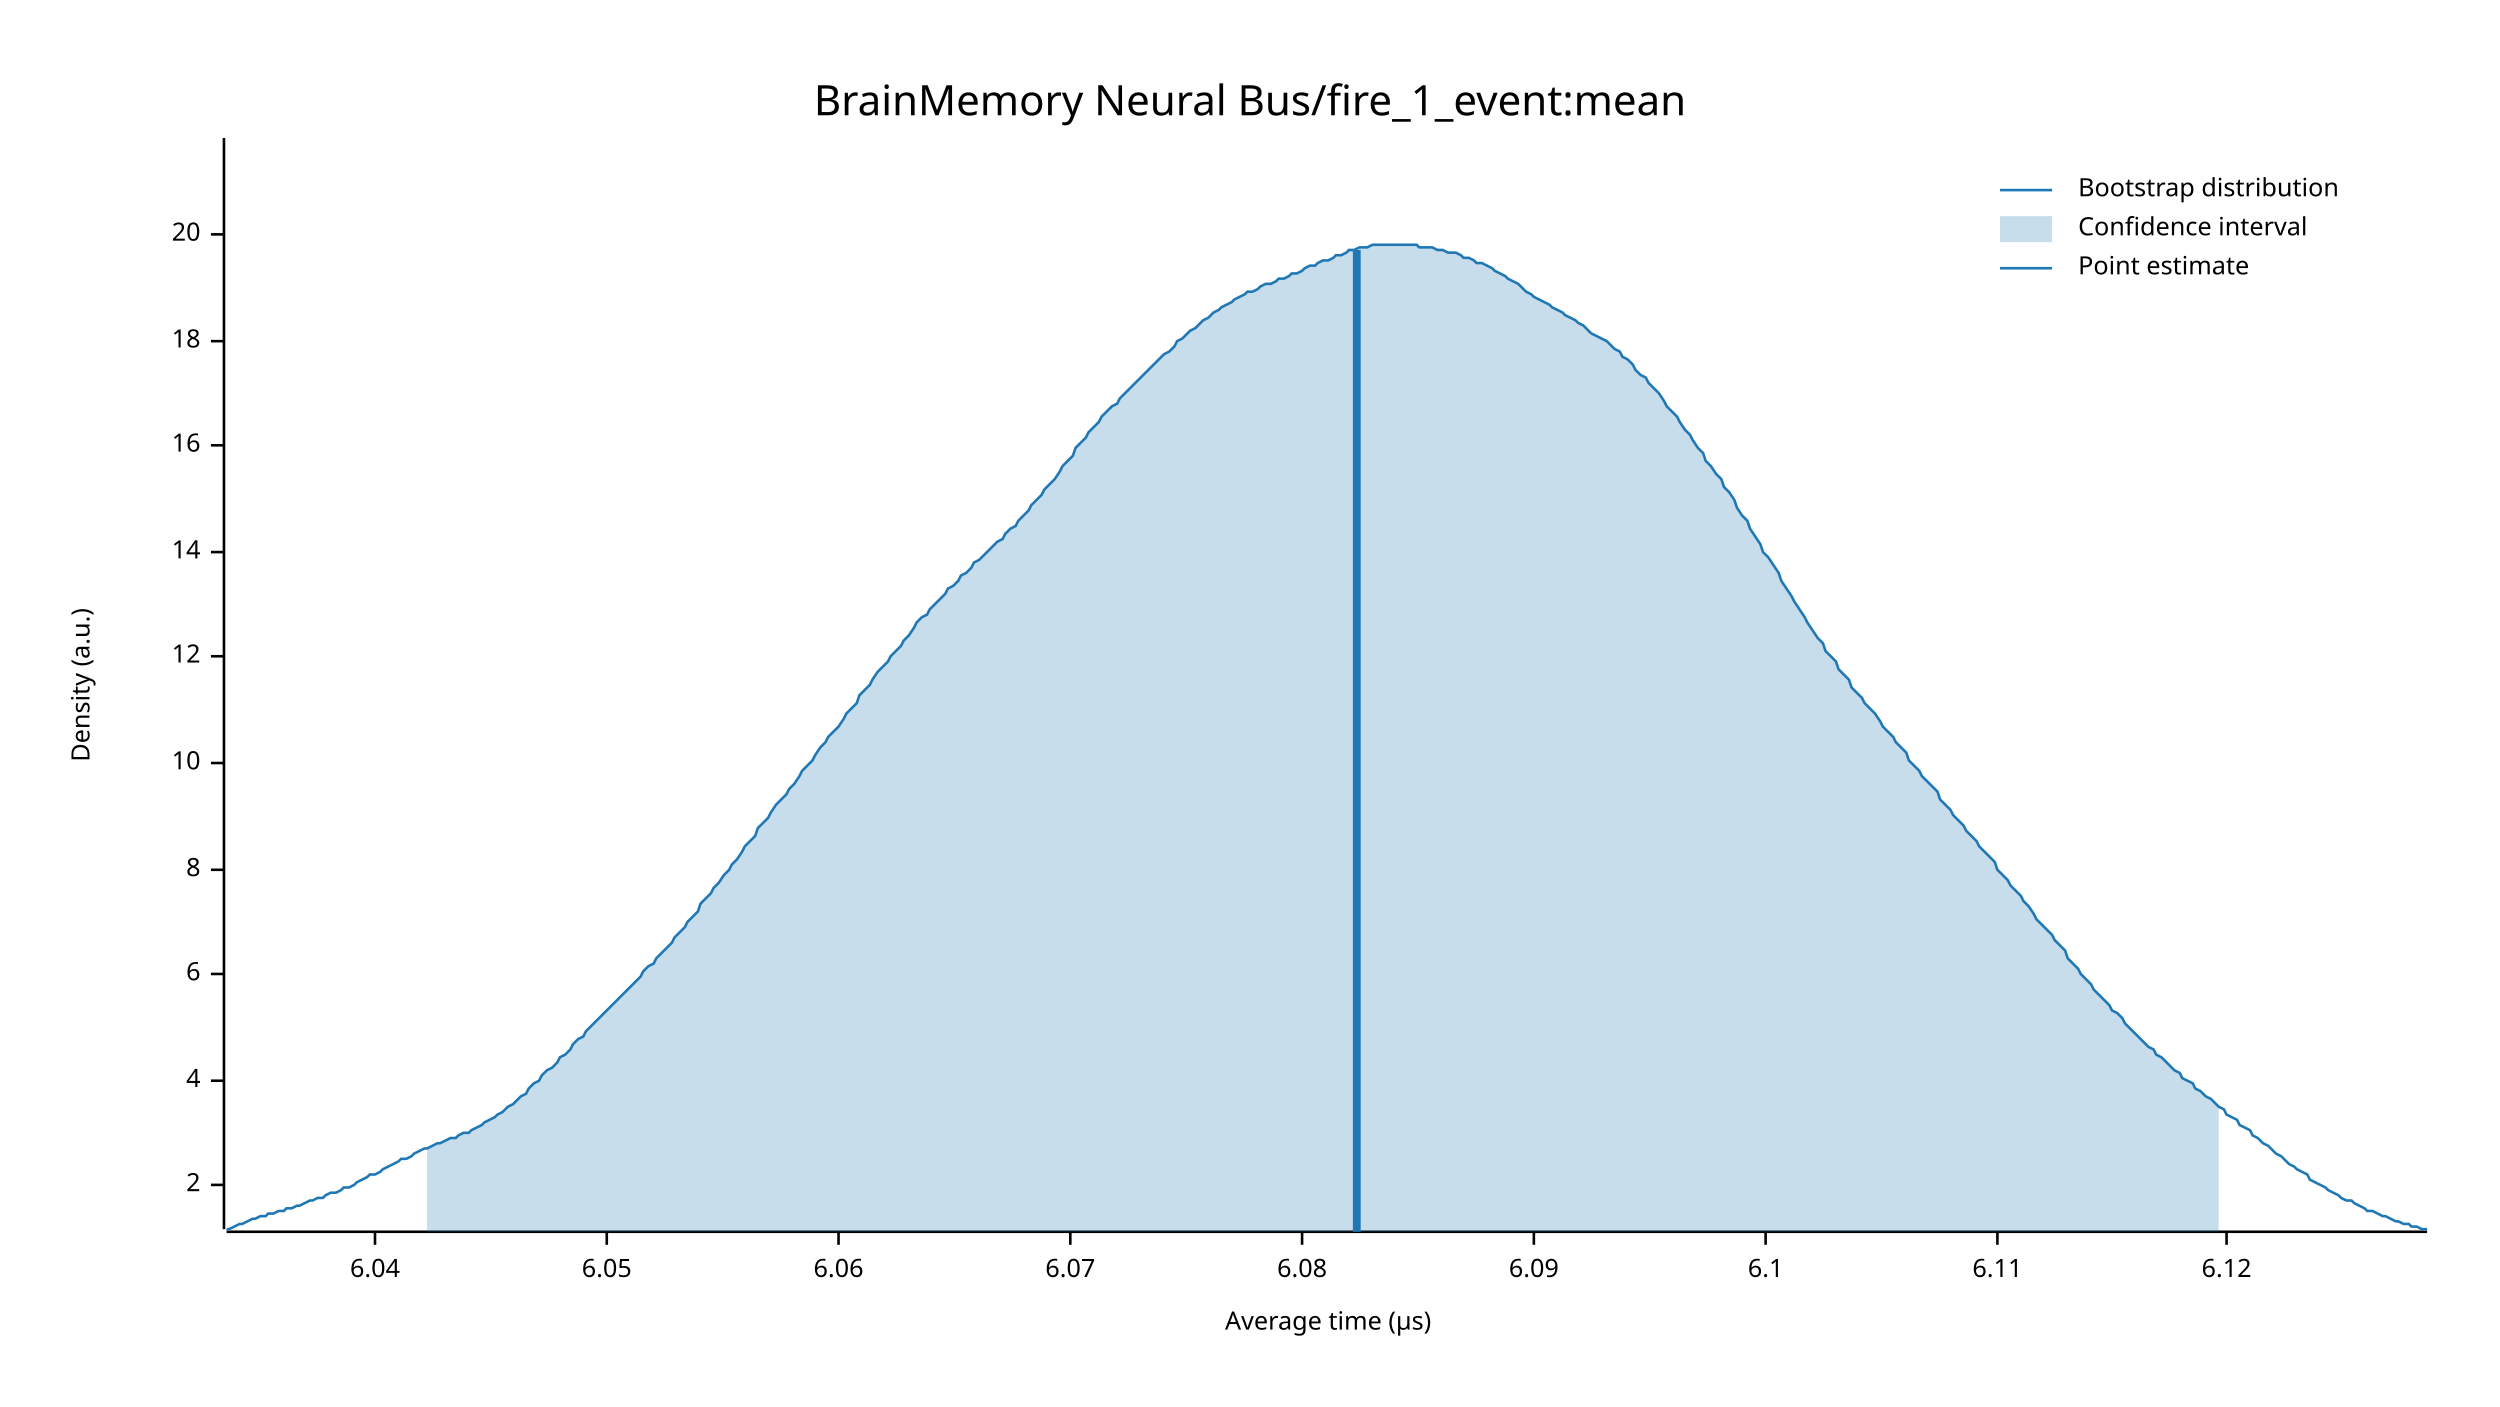
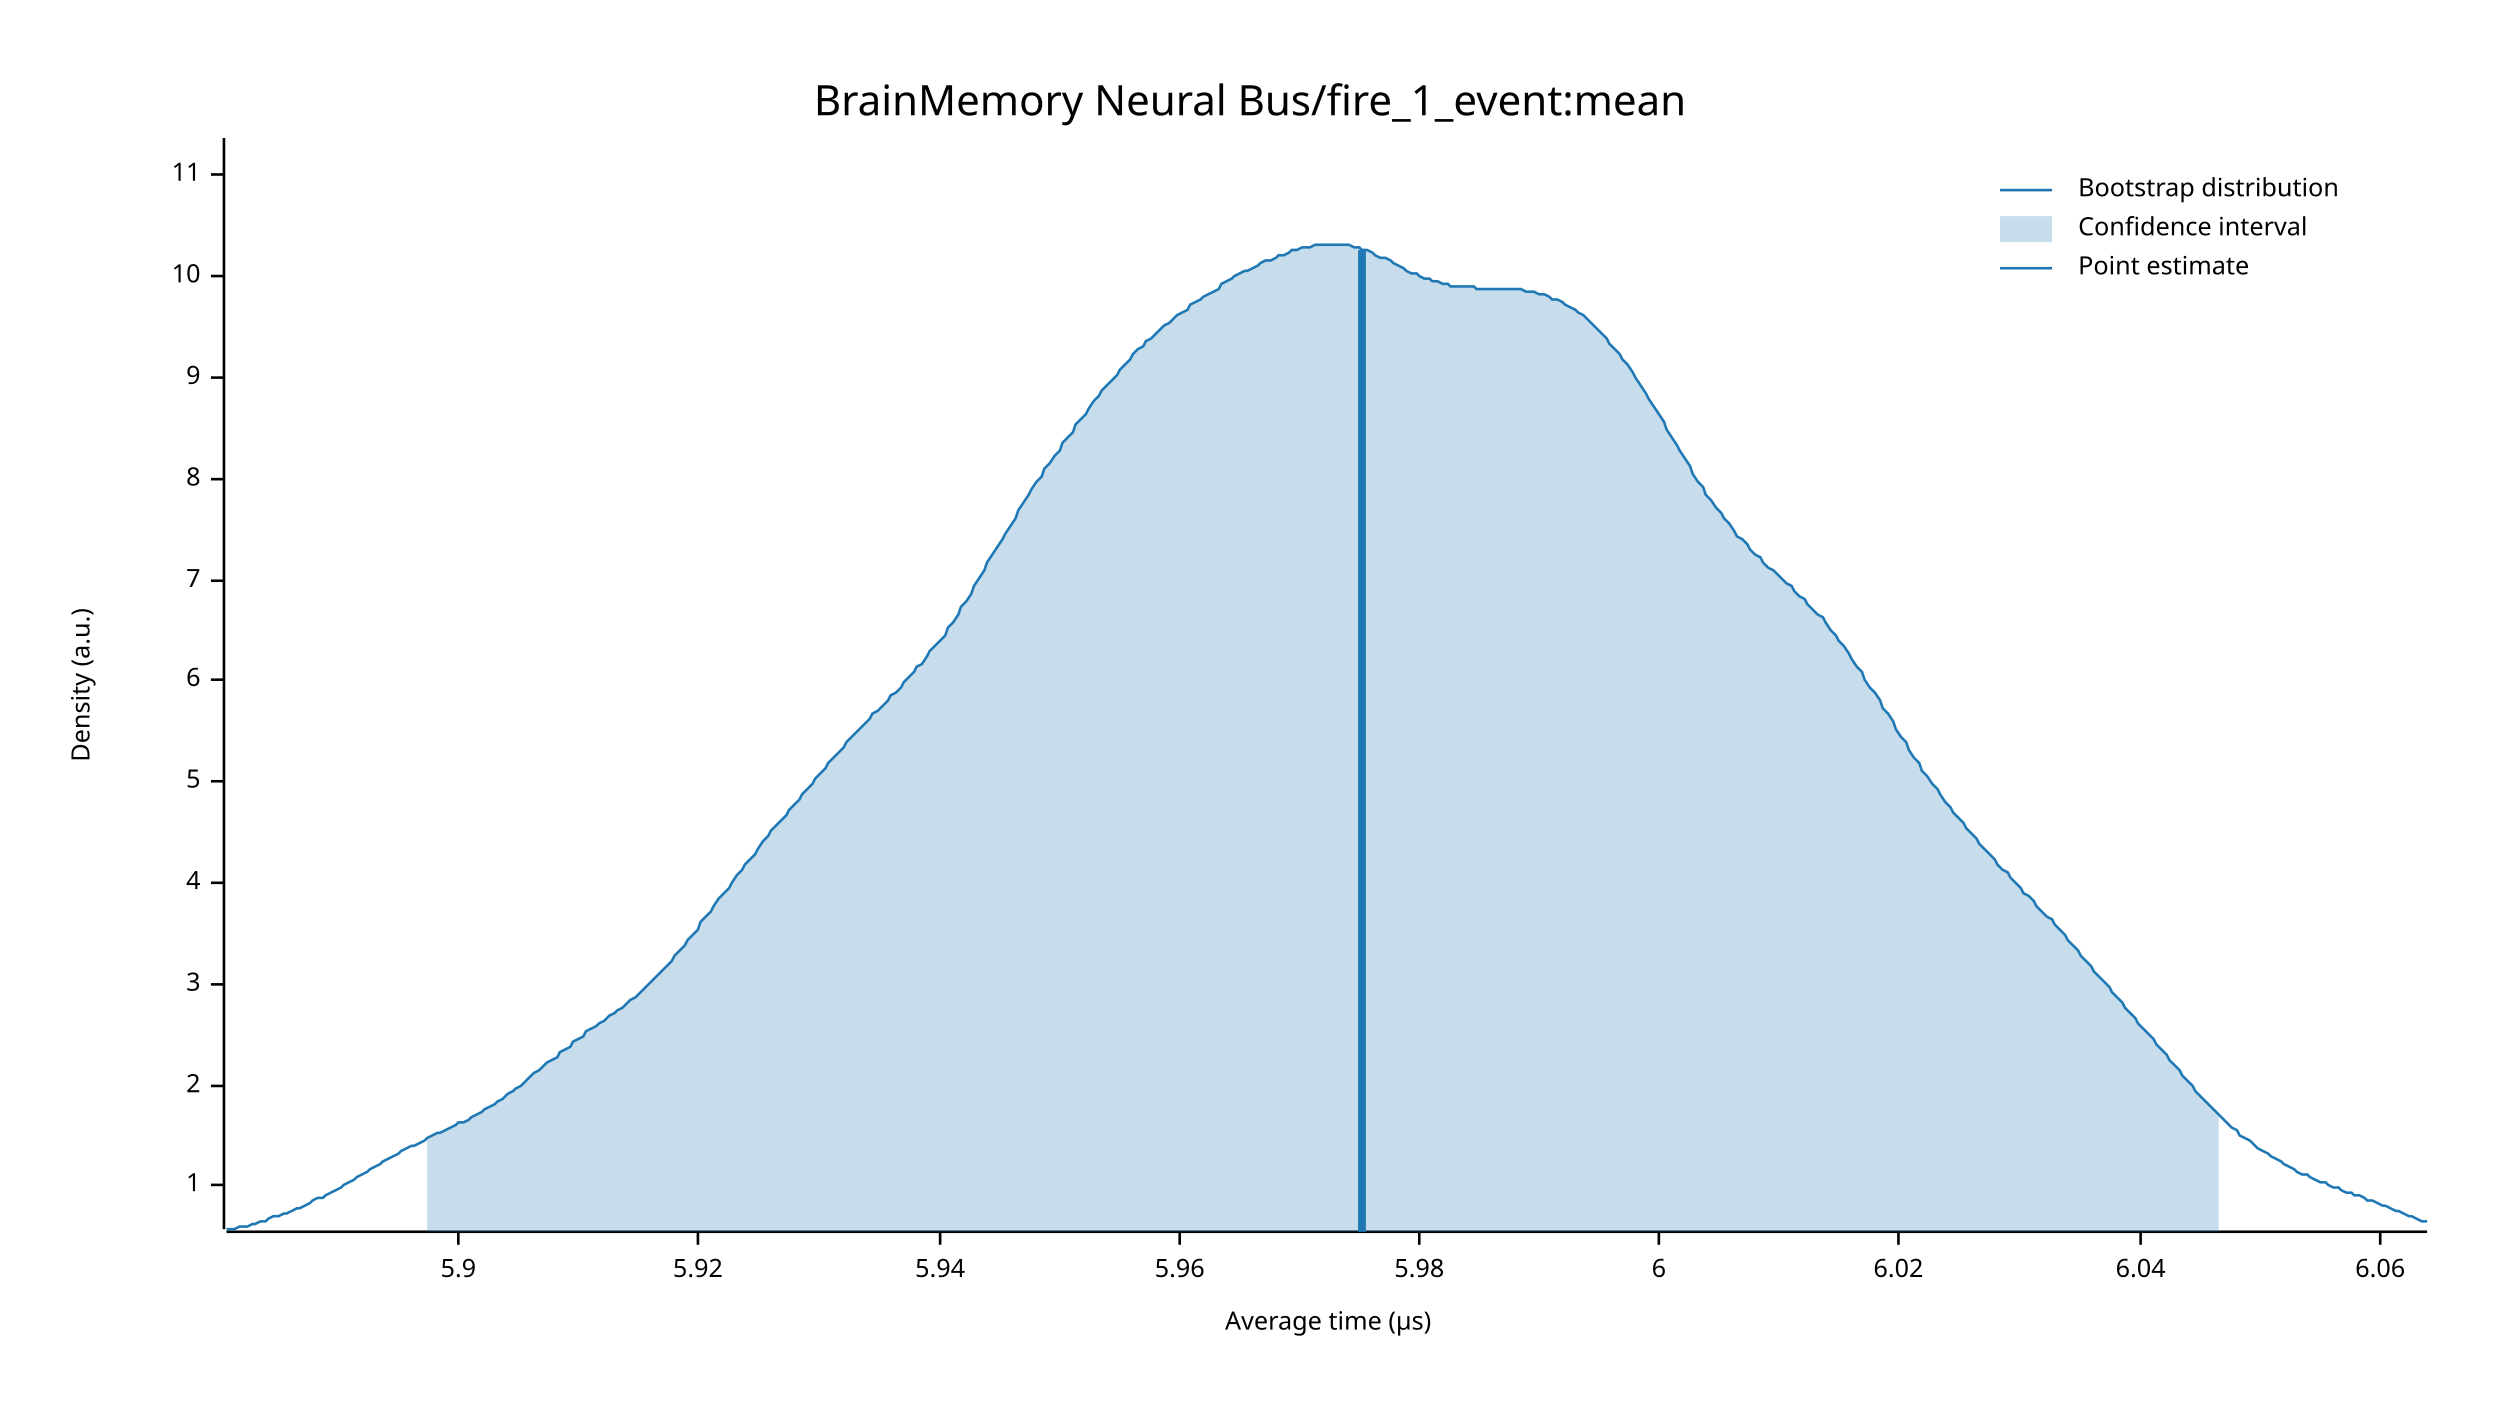
<svg xmlns="http://www.w3.org/2000/svg" width="960" height="540" viewBox="0 0 960 540">
  <text x="480" y="32" dy="0.76em" text-anchor="middle" font-family="sans-serif" font-size="16.129" opacity="1" fill="#000000">
BrainMemory Neural Bus/fire_1_event:mean
</text>
  <text x="27" y="263" dy="0.76em" text-anchor="middle" font-family="sans-serif" font-size="9.677" opacity="1" fill="#000000" transform="rotate(270, 27, 263)">
Density (a.u.)
</text>
  <text x="510" y="513" dy="-0.5ex" text-anchor="middle" font-family="sans-serif" font-size="9.677" opacity="1" fill="#000000">
Average time (µs)
</text>
  <polyline fill="none" opacity="1" stroke="#000000" stroke-width="1" points="86,53 86,472 " />
  <text x="77" y="455" dy="0.5ex" text-anchor="end" font-family="sans-serif" font-size="9.677" opacity="1" fill="#000000">
+ 1
+ </text>
+   <polyline fill="none" opacity="1" stroke="#000000" stroke-width="1" points="81,455 86,455 " />
+   <text x="77" y="417" dy="0.5ex" text-anchor="end" font-family="sans-serif" font-size="9.677" opacity="1" fill="#000000">
2
</text>
-   <polyline fill="none" opacity="1" stroke="#000000" stroke-width="1" points="81,455 86,455 " />
-   <text x="77" y="415" dy="0.5ex" text-anchor="end" font-family="sans-serif" font-size="9.677" opacity="1" fill="#000000">
+   <polyline fill="none" opacity="1" stroke="#000000" stroke-width="1" points="81,417 86,417 " />
+   <text x="77" y="378" dy="0.5ex" text-anchor="end" font-family="sans-serif" font-size="9.677" opacity="1" fill="#000000">
+ 3
+ </text>
+   <polyline fill="none" opacity="1" stroke="#000000" stroke-width="1" points="81,378 86,378 " />
+   <text x="77" y="339" dy="0.5ex" text-anchor="end" font-family="sans-serif" font-size="9.677" opacity="1" fill="#000000">
4
</text>
-   <polyline fill="none" opacity="1" stroke="#000000" stroke-width="1" points="81,415 86,415 " />
-   <text x="77" y="374" dy="0.5ex" text-anchor="end" font-family="sans-serif" font-size="9.677" opacity="1" fill="#000000">
+   <polyline fill="none" opacity="1" stroke="#000000" stroke-width="1" points="81,339 86,339 " />
+   <text x="77" y="300" dy="0.5ex" text-anchor="end" font-family="sans-serif" font-size="9.677" opacity="1" fill="#000000">
+ 5
+ </text>
+   <polyline fill="none" opacity="1" stroke="#000000" stroke-width="1" points="81,300 86,300 " />
+   <text x="77" y="261" dy="0.5ex" text-anchor="end" font-family="sans-serif" font-size="9.677" opacity="1" fill="#000000">
6
</text>
-   <polyline fill="none" opacity="1" stroke="#000000" stroke-width="1" points="81,374 86,374 " />
-   <text x="77" y="334" dy="0.5ex" text-anchor="end" font-family="sans-serif" font-size="9.677" opacity="1" fill="#000000">
+   <polyline fill="none" opacity="1" stroke="#000000" stroke-width="1" points="81,261 86,261 " />
+   <text x="77" y="223" dy="0.5ex" text-anchor="end" font-family="sans-serif" font-size="9.677" opacity="1" fill="#000000">
+ 7
+ </text>
+   <polyline fill="none" opacity="1" stroke="#000000" stroke-width="1" points="81,223 86,223 " />
+   <text x="77" y="184" dy="0.5ex" text-anchor="end" font-family="sans-serif" font-size="9.677" opacity="1" fill="#000000">
8
</text>
-   <polyline fill="none" opacity="1" stroke="#000000" stroke-width="1" points="81,334 86,334 " />
-   <text x="77" y="293" dy="0.5ex" text-anchor="end" font-family="sans-serif" font-size="9.677" opacity="1" fill="#000000">
+   <polyline fill="none" opacity="1" stroke="#000000" stroke-width="1" points="81,184 86,184 " />
+   <text x="77" y="145" dy="0.5ex" text-anchor="end" font-family="sans-serif" font-size="9.677" opacity="1" fill="#000000">
+ 9
+ </text>
+   <polyline fill="none" opacity="1" stroke="#000000" stroke-width="1" points="81,145 86,145 " />
+   <text x="77" y="106" dy="0.5ex" text-anchor="end" font-family="sans-serif" font-size="9.677" opacity="1" fill="#000000">
10
</text>
-   <polyline fill="none" opacity="1" stroke="#000000" stroke-width="1" points="81,293 86,293 " />
-   <text x="77" y="252" dy="0.5ex" text-anchor="end" font-family="sans-serif" font-size="9.677" opacity="1" fill="#000000">
- 12
+   <polyline fill="none" opacity="1" stroke="#000000" stroke-width="1" points="81,106 86,106 " />
+   <text x="77" y="67" dy="0.5ex" text-anchor="end" font-family="sans-serif" font-size="9.677" opacity="1" fill="#000000">
+ 11
</text>
-   <polyline fill="none" opacity="1" stroke="#000000" stroke-width="1" points="81,252 86,252 " />
-   <text x="77" y="212" dy="0.5ex" text-anchor="end" font-family="sans-serif" font-size="9.677" opacity="1" fill="#000000">
- 14
+   <polyline fill="none" opacity="1" stroke="#000000" stroke-width="1" points="81,67 86,67 " />
+   <polyline fill="none" opacity="1" stroke="#000000" stroke-width="1" points="87,473 932,473 " />
+   <text x="176" y="483" dy="0.76em" text-anchor="middle" font-family="sans-serif" font-size="9.677" opacity="1" fill="#000000">
+ 5.9
</text>
-   <polyline fill="none" opacity="1" stroke="#000000" stroke-width="1" points="81,212 86,212 " />
-   <text x="77" y="171" dy="0.5ex" text-anchor="end" font-family="sans-serif" font-size="9.677" opacity="1" fill="#000000">
- 16
+   <polyline fill="none" opacity="1" stroke="#000000" stroke-width="1" points="176,473 176,478 " />
+   <text x="268" y="483" dy="0.76em" text-anchor="middle" font-family="sans-serif" font-size="9.677" opacity="1" fill="#000000">
+ 5.92
</text>
-   <polyline fill="none" opacity="1" stroke="#000000" stroke-width="1" points="81,171 86,171 " />
-   <text x="77" y="131" dy="0.5ex" text-anchor="end" font-family="sans-serif" font-size="9.677" opacity="1" fill="#000000">
- 18
+   <polyline fill="none" opacity="1" stroke="#000000" stroke-width="1" points="268,473 268,478 " />
+   <text x="361" y="483" dy="0.76em" text-anchor="middle" font-family="sans-serif" font-size="9.677" opacity="1" fill="#000000">
+ 5.94
</text>
-   <polyline fill="none" opacity="1" stroke="#000000" stroke-width="1" points="81,131 86,131 " />
-   <text x="77" y="90" dy="0.5ex" text-anchor="end" font-family="sans-serif" font-size="9.677" opacity="1" fill="#000000">
- 20
+   <polyline fill="none" opacity="1" stroke="#000000" stroke-width="1" points="361,473 361,478 " />
+   <text x="453" y="483" dy="0.76em" text-anchor="middle" font-family="sans-serif" font-size="9.677" opacity="1" fill="#000000">
+ 5.96
</text>
-   <polyline fill="none" opacity="1" stroke="#000000" stroke-width="1" points="81,90 86,90 " />
-   <polyline fill="none" opacity="1" stroke="#000000" stroke-width="1" points="87,473 932,473 " />
-   <text x="144" y="483" dy="0.76em" text-anchor="middle" font-family="sans-serif" font-size="9.677" opacity="1" fill="#000000">
+   <polyline fill="none" opacity="1" stroke="#000000" stroke-width="1" points="453,473 453,478 " />
+   <text x="545" y="483" dy="0.76em" text-anchor="middle" font-family="sans-serif" font-size="9.677" opacity="1" fill="#000000">
+ 5.98
+ </text>
+   <polyline fill="none" opacity="1" stroke="#000000" stroke-width="1" points="545,473 545,478 " />
+   <text x="637" y="483" dy="0.76em" text-anchor="middle" font-family="sans-serif" font-size="9.677" opacity="1" fill="#000000">
+ 6
+ </text>
+   <polyline fill="none" opacity="1" stroke="#000000" stroke-width="1" points="637,473 637,478 " />
+   <text x="729" y="483" dy="0.76em" text-anchor="middle" font-family="sans-serif" font-size="9.677" opacity="1" fill="#000000">
+ 6.02
+ </text>
+   <polyline fill="none" opacity="1" stroke="#000000" stroke-width="1" points="729,473 729,478 " />
+   <text x="822" y="483" dy="0.76em" text-anchor="middle" font-family="sans-serif" font-size="9.677" opacity="1" fill="#000000">
6.04
</text>
-   <polyline fill="none" opacity="1" stroke="#000000" stroke-width="1" points="144,473 144,478 " />
-   <text x="233" y="483" dy="0.76em" text-anchor="middle" font-family="sans-serif" font-size="9.677" opacity="1" fill="#000000">
- 6.05
- </text>
-   <polyline fill="none" opacity="1" stroke="#000000" stroke-width="1" points="233,473 233,478 " />
-   <text x="322" y="483" dy="0.76em" text-anchor="middle" font-family="sans-serif" font-size="9.677" opacity="1" fill="#000000">
+   <polyline fill="none" opacity="1" stroke="#000000" stroke-width="1" points="822,473 822,478 " />
+   <text x="914" y="483" dy="0.76em" text-anchor="middle" font-family="sans-serif" font-size="9.677" opacity="1" fill="#000000">
6.06
</text>
-   <polyline fill="none" opacity="1" stroke="#000000" stroke-width="1" points="322,473 322,478 " />
-   <text x="411" y="483" dy="0.76em" text-anchor="middle" font-family="sans-serif" font-size="9.677" opacity="1" fill="#000000">
- 6.07
- </text>
-   <polyline fill="none" opacity="1" stroke="#000000" stroke-width="1" points="411,473 411,478 " />
-   <text x="500" y="483" dy="0.76em" text-anchor="middle" font-family="sans-serif" font-size="9.677" opacity="1" fill="#000000">
- 6.08
- </text>
-   <polyline fill="none" opacity="1" stroke="#000000" stroke-width="1" points="500,473 500,478 " />
-   <text x="589" y="483" dy="0.76em" text-anchor="middle" font-family="sans-serif" font-size="9.677" opacity="1" fill="#000000">
- 6.09
- </text>
-   <polyline fill="none" opacity="1" stroke="#000000" stroke-width="1" points="589,473 589,478 " />
-   <text x="678" y="483" dy="0.76em" text-anchor="middle" font-family="sans-serif" font-size="9.677" opacity="1" fill="#000000">
- 6.1
- </text>
-   <polyline fill="none" opacity="1" stroke="#000000" stroke-width="1" points="678,473 678,478 " />
-   <text x="767" y="483" dy="0.76em" text-anchor="middle" font-family="sans-serif" font-size="9.677" opacity="1" fill="#000000">
- 6.11
- </text>
-   <polyline fill="none" opacity="1" stroke="#000000" stroke-width="1" points="767,473 767,478 " />
-   <text x="855" y="483" dy="0.76em" text-anchor="middle" font-family="sans-serif" font-size="9.677" opacity="1" fill="#000000">
- 6.12
- </text>
-   <polyline fill="none" opacity="1" stroke="#000000" stroke-width="1" points="855,473 855,478 " />
-   <polyline fill="none" opacity="1" stroke="#1F78B4" stroke-width="1" points="87,472 88,472 90,471 92,470 93,470 95,469 97,468 98,468 100,467 102,467 103,466 105,466 107,465 109,465 110,464 112,464 114,463 115,463 117,462 119,461 120,461 122,460 124,460 125,459 127,458 129,458 131,457 132,456 134,456 136,455 137,454 139,453 141,452 142,451 144,451 146,450 147,449 149,448 151,447 153,446 154,445 156,445 158,444 159,443 161,442 163,441 164,441 166,440 168,439 169,439 171,438 173,437 175,437 176,436 178,435 180,435 181,434 183,433 185,432 186,431 188,430 190,429 191,428 193,427 195,425 197,424 198,423 200,421 202,420 203,418 205,416 207,415 208,413 210,411 212,410 214,408 215,406 217,405 219,403 220,401 222,399 224,398 225,396 227,394 229,392 230,391 232,389 234,387 236,385 237,384 239,382 241,380 242,379 244,377 246,375 247,373 249,371 251,370 252,368 254,366 256,364 258,362 259,360 261,358 263,356 264,354 266,352 268,350 269,347 271,345 273,343 274,341 276,339 278,336 280,334 281,332 283,330 285,327 286,325 288,323 290,321 291,318 293,316 295,314 296,312 298,309 300,307 302,305 303,303 305,301 307,298 308,296 310,294 312,292 313,290 315,287 317,285 318,283 320,281 322,279 324,276 325,274 327,272 329,270 330,267 332,265 334,263 335,261 337,258 339,256 341,254 342,252 344,250 346,248 347,246 349,244 351,241 352,239 354,237 356,236 357,234 359,232 361,230 363,228 364,226 366,225 368,223 369,221 371,220 373,218 374,216 376,215 378,213 379,212 381,210 383,208 385,207 386,205 388,203 390,202 391,200 393,198 395,196 396,194 398,192 400,190 401,188 403,186 405,184 407,181 408,179 410,177 412,175 413,172 415,170 417,168 418,166 420,164 422,162 423,160 425,158 427,156 429,155 430,153 432,151 434,149 435,148 437,146 439,144 440,143 442,141 444,139 445,138 447,136 449,135 451,133 452,131 454,130 456,128 457,127 459,126 461,124 462,123 464,122 466,120 468,119 469,118 471,117 473,116 474,115 476,114 478,113 479,112 481,112 483,111 484,110 486,109 488,109 490,108 491,107 493,107 495,106 496,105 498,105 500,104 501,103 503,102 505,102 506,101 508,100 510,100 512,99 513,98 515,98 517,97 518,96 520,96 522,95 523,95 525,95 527,94 528,94 530,94 532,94 534,94 535,94 537,94 539,94 540,94 542,94 544,94 545,95 547,95 549,95 550,95 552,96 554,96 556,97 557,97 559,97 561,98 562,99 564,99 566,100 567,101 569,101 571,102 573,103 574,104 576,105 578,106 579,107 581,108 583,109 584,110 586,112 588,113 589,114 591,115 593,116 595,117 596,118 598,119 600,120 601,121 603,122 605,123 606,124 608,125 610,127 611,128 613,129 615,130 617,131 618,132 620,134 622,135 623,137 625,138 627,140 628,142 630,144 632,145 633,147 635,149 637,151 639,154 640,156 642,158 644,160 645,162 647,165 649,167 650,169 652,172 654,174 655,177 657,179 659,182 661,184 662,187 664,189 666,192 667,195 669,198 671,200 672,203 674,206 676,209 677,212 679,214 681,217 683,220 684,223 686,226 688,229 689,231 691,234 693,237 694,239 696,242 698,245 700,247 701,250 703,252 705,254 706,257 708,259 710,261 711,264 713,266 715,268 716,270 718,272 720,274 722,277 723,279 725,281 727,283 728,285 730,287 732,289 733,292 735,294 737,296 738,298 740,300 742,302 744,304 745,307 747,309 749,311 750,313 752,315 754,317 755,319 757,321 759,323 760,325 762,327 764,329 766,331 767,334 769,336 771,338 772,340 774,342 776,344 777,346 779,348 781,351 782,353 784,355 786,357 788,359 789,361 791,363 793,365 794,368 796,370 798,372 799,374 801,376 803,378 804,380 806,382 808,384 810,386 811,388 813,389 815,391 816,393 818,395 820,397 821,398 823,400 825,402 827,403 828,405 830,406 832,408 833,409 835,411 837,412 838,414 840,415 842,416 843,418 845,419 847,421 849,422 850,423 852,425 854,426 855,428 857,429 859,430 860,432 862,433 864,434 865,436 867,437 869,439 871,440 872,441 874,443 876,444 877,445 879,447 881,448 882,449 884,450 886,451 887,453 889,454 891,455 893,456 894,457 896,458 898,459 899,460 901,461 903,461 904,462 906,463 908,464 909,465 911,465 913,466 915,467 916,467 918,468 920,469 921,469 923,470 925,470 926,471 928,471 930,472 932,472 " />
-   <polygon opacity="0.25" fill="#1F78B4" points="164,441 166,440 168,439 169,439 171,438 173,437 175,437 176,436 178,435 180,435 181,434 183,433 185,432 186,431 188,430 190,429 191,428 193,427 195,425 197,424 198,423 200,421 202,420 203,418 205,416 207,415 208,413 210,411 212,410 214,408 215,406 217,405 219,403 220,401 222,399 224,398 225,396 227,394 229,392 230,391 232,389 234,387 236,385 237,384 239,382 241,380 242,379 244,377 246,375 247,373 249,371 251,370 252,368 254,366 256,364 258,362 259,360 261,358 263,356 264,354 266,352 268,350 269,347 271,345 273,343 274,341 276,339 278,336 280,334 281,332 283,330 285,327 286,325 288,323 290,321 291,318 293,316 295,314 296,312 298,309 300,307 302,305 303,303 305,301 307,298 308,296 310,294 312,292 313,290 315,287 317,285 318,283 320,281 322,279 324,276 325,274 327,272 329,270 330,267 332,265 334,263 335,261 337,258 339,256 341,254 342,252 344,250 346,248 347,246 349,244 351,241 352,239 354,237 356,236 357,234 359,232 361,230 363,228 364,226 366,225 368,223 369,221 371,220 373,218 374,216 376,215 378,213 379,212 381,210 383,208 385,207 386,205 388,203 390,202 391,200 393,198 395,196 396,194 398,192 400,190 401,188 403,186 405,184 407,181 408,179 410,177 412,175 413,172 415,170 417,168 418,166 420,164 422,162 423,160 425,158 427,156 429,155 430,153 432,151 434,149 435,148 437,146 439,144 440,143 442,141 444,139 445,138 447,136 449,135 451,133 452,131 454,130 456,128 457,127 459,126 461,124 462,123 464,122 466,120 468,119 469,118 471,117 473,116 474,115 476,114 478,113 479,112 481,112 483,111 484,110 486,109 488,109 490,108 491,107 493,107 495,106 496,105 498,105 500,104 501,103 503,102 505,102 506,101 508,100 510,100 512,99 513,98 515,98 517,97 518,96 520,96 522,95 523,95 525,95 527,94 528,94 530,94 532,94 534,94 535,94 537,94 539,94 540,94 542,94 544,94 545,95 547,95 549,95 550,95 552,96 554,96 556,97 557,97 559,97 561,98 562,99 564,99 566,100 567,101 569,101 571,102 573,103 574,104 576,105 578,106 579,107 581,108 583,109 584,110 586,112 588,113 589,114 591,115 593,116 595,117 596,118 598,119 600,120 601,121 603,122 605,123 606,124 608,125 610,127 611,128 613,129 615,130 617,131 618,132 620,134 622,135 623,137 625,138 627,140 628,142 630,144 632,145 633,147 635,149 637,151 639,154 640,156 642,158 644,160 645,162 647,165 649,167 650,169 652,172 654,174 655,177 657,179 659,182 661,184 662,187 664,189 666,192 667,195 669,198 671,200 672,203 674,206 676,209 677,212 679,214 681,217 683,220 684,223 686,226 688,229 689,231 691,234 693,237 694,239 696,242 698,245 700,247 701,250 703,252 705,254 706,257 708,259 710,261 711,264 713,266 715,268 716,270 718,272 720,274 722,277 723,279 725,281 727,283 728,285 730,287 732,289 733,292 735,294 737,296 738,298 740,300 742,302 744,304 745,307 747,309 749,311 750,313 752,315 754,317 755,319 757,321 759,323 760,325 762,327 764,329 766,331 767,334 769,336 771,338 772,340 774,342 776,344 777,346 779,348 781,351 782,353 784,355 786,357 788,359 789,361 791,363 793,365 794,368 796,370 798,372 799,374 801,376 803,378 804,380 806,382 808,384 810,386 811,388 813,389 815,391 816,393 818,395 820,397 821,398 823,400 825,402 827,403 828,405 830,406 832,408 833,409 835,411 837,412 838,414 840,415 842,416 843,418 845,419 847,421 849,422 850,423 852,425 852,473 164,473 " />
-   <polyline fill="none" opacity="1" stroke="#1F78B4" stroke-width="3" points="521,473 521,96 " />
+   <polyline fill="none" opacity="1" stroke="#000000" stroke-width="1" points="914,473 914,478 " />
+   <polyline fill="none" opacity="1" stroke="#1F78B4" stroke-width="1" points="87,472 88,472 90,472 92,471 93,471 95,471 97,470 98,470 100,469 102,469 103,468 105,467 107,467 109,466 110,466 112,465 114,464 115,464 117,463 119,462 120,461 122,460 124,460 125,459 127,458 129,457 131,456 132,455 134,454 136,453 137,452 139,451 141,450 142,449 144,448 146,447 147,446 149,445 151,444 153,443 154,442 156,441 158,440 159,440 161,439 163,438 164,437 166,436 168,435 169,435 171,434 173,433 175,432 176,431 178,431 180,430 181,429 183,428 185,427 186,426 188,425 190,424 191,423 193,422 195,420 197,419 198,418 200,417 202,415 203,414 205,412 207,411 208,410 210,408 212,407 214,406 215,404 217,403 219,402 220,400 222,399 224,398 225,396 227,395 229,394 230,393 232,392 234,390 236,389 237,388 239,387 241,385 242,384 244,383 246,381 247,380 249,378 251,376 252,375 254,373 256,371 258,369 259,367 261,365 263,363 264,361 266,359 268,357 269,354 271,352 273,350 274,348 276,345 278,343 280,341 281,339 283,336 285,334 286,332 288,330 290,328 291,326 293,323 295,321 296,319 298,317 300,315 302,313 303,311 305,309 307,307 308,305 310,303 312,301 313,299 315,297 317,295 318,293 320,291 322,289 324,287 325,285 327,283 329,281 330,280 332,278 334,276 335,274 337,273 339,271 341,269 342,267 344,266 346,264 347,262 349,260 351,258 352,256 354,255 356,252 357,250 359,248 361,246 363,244 364,241 366,239 368,236 369,233 371,231 373,228 374,225 376,222 378,219 379,216 381,213 383,210 385,207 386,205 388,202 390,199 391,196 393,193 395,190 396,188 398,185 400,183 401,180 403,178 405,175 407,173 408,170 410,168 412,166 413,163 415,161 417,159 418,157 420,154 422,152 423,150 425,148 427,146 429,144 430,142 432,140 434,138 435,136 437,134 439,133 440,131 442,130 444,128 445,127 447,125 449,124 451,122 452,121 454,120 456,119 457,117 459,116 461,115 462,114 464,113 466,112 468,111 469,109 471,108 473,107 474,106 476,105 478,104 479,104 481,103 483,102 484,101 486,100 488,100 490,99 491,98 493,98 495,97 496,96 498,96 500,95 501,95 503,95 505,94 506,94 508,94 510,94 512,94 513,94 515,94 517,94 518,94 520,95 522,95 523,96 525,96 527,97 528,98 530,99 532,99 534,100 535,101 537,102 539,103 540,104 542,105 544,105 545,106 547,107 549,107 550,108 552,108 554,109 556,109 557,110 559,110 561,110 562,110 564,110 566,110 567,111 569,111 571,111 573,111 574,111 576,111 578,111 579,111 581,111 583,111 584,111 586,112 588,112 589,112 591,113 593,113 595,114 596,115 598,115 600,116 601,117 603,118 605,119 606,120 608,121 610,123 611,124 613,126 615,128 617,130 618,132 620,134 622,136 623,138 625,140 627,143 628,145 630,148 632,151 633,153 635,156 637,159 639,162 640,165 642,168 644,171 645,173 647,176 649,179 650,182 652,185 654,187 655,190 657,192 659,195 661,197 662,199 664,201 666,204 667,206 669,207 671,209 672,211 674,213 676,214 677,216 679,218 681,219 683,221 684,222 686,224 688,225 689,227 691,229 693,230 694,232 696,234 698,236 700,237 701,239 703,242 705,244 706,246 708,248 710,251 711,253 713,256 715,258 716,261 718,264 720,266 722,269 723,272 725,274 727,277 728,280 730,283 732,285 733,288 735,291 737,293 738,296 740,298 742,301 744,303 745,305 747,308 749,310 750,312 752,314 754,316 755,318 757,320 759,322 760,324 762,326 764,328 766,330 767,332 769,334 771,335 772,337 774,339 776,341 777,343 779,344 781,346 782,348 784,350 786,352 788,353 789,355 791,357 793,359 794,361 796,363 798,365 799,367 801,369 803,371 804,373 806,375 808,377 810,379 811,381 813,383 815,385 816,387 818,389 820,391 821,393 823,395 825,397 827,399 828,401 830,403 832,405 833,407 835,409 837,411 838,413 840,415 842,417 843,419 845,421 847,423 849,425 850,426 852,428 854,430 855,431 857,433 859,434 860,436 862,437 864,438 865,439 867,441 869,442 871,443 872,444 874,445 876,446 877,447 879,448 881,449 882,450 884,451 886,451 887,452 889,453 891,454 893,454 894,455 896,456 898,456 899,457 901,458 903,458 904,459 906,459 908,460 909,461 911,461 913,462 915,463 916,463 918,464 920,465 921,465 923,466 925,467 926,467 928,468 930,469 932,469 " />
+   <polygon opacity="0.25" fill="#1F78B4" points="164,437 166,436 168,435 169,435 171,434 173,433 175,432 176,431 178,431 180,430 181,429 183,428 185,427 186,426 188,425 190,424 191,423 193,422 195,420 197,419 198,418 200,417 202,415 203,414 205,412 207,411 208,410 210,408 212,407 214,406 215,404 217,403 219,402 220,400 222,399 224,398 225,396 227,395 229,394 230,393 232,392 234,390 236,389 237,388 239,387 241,385 242,384 244,383 246,381 247,380 249,378 251,376 252,375 254,373 256,371 258,369 259,367 261,365 263,363 264,361 266,359 268,357 269,354 271,352 273,350 274,348 276,345 278,343 280,341 281,339 283,336 285,334 286,332 288,330 290,328 291,326 293,323 295,321 296,319 298,317 300,315 302,313 303,311 305,309 307,307 308,305 310,303 312,301 313,299 315,297 317,295 318,293 320,291 322,289 324,287 325,285 327,283 329,281 330,280 332,278 334,276 335,274 337,273 339,271 341,269 342,267 344,266 346,264 347,262 349,260 351,258 352,256 354,255 356,252 357,250 359,248 361,246 363,244 364,241 366,239 368,236 369,233 371,231 373,228 374,225 376,222 378,219 379,216 381,213 383,210 385,207 386,205 388,202 390,199 391,196 393,193 395,190 396,188 398,185 400,183 401,180 403,178 405,175 407,173 408,170 410,168 412,166 413,163 415,161 417,159 418,157 420,154 422,152 423,150 425,148 427,146 429,144 430,142 432,140 434,138 435,136 437,134 439,133 440,131 442,130 444,128 445,127 447,125 449,124 451,122 452,121 454,120 456,119 457,117 459,116 461,115 462,114 464,113 466,112 468,111 469,109 471,108 473,107 474,106 476,105 478,104 479,104 481,103 483,102 484,101 486,100 488,100 490,99 491,98 493,98 495,97 496,96 498,96 500,95 501,95 503,95 505,94 506,94 508,94 510,94 512,94 513,94 515,94 517,94 518,94 520,95 522,95 523,96 525,96 527,97 528,98 530,99 532,99 534,100 535,101 537,102 539,103 540,104 542,105 544,105 545,106 547,107 549,107 550,108 552,108 554,109 556,109 557,110 559,110 561,110 562,110 564,110 566,110 567,111 569,111 571,111 573,111 574,111 576,111 578,111 579,111 581,111 583,111 584,111 586,112 588,112 589,112 591,113 593,113 595,114 596,115 598,115 600,116 601,117 603,118 605,119 606,120 608,121 610,123 611,124 613,126 615,128 617,130 618,132 620,134 622,136 623,138 625,140 627,143 628,145 630,148 632,151 633,153 635,156 637,159 639,162 640,165 642,168 644,171 645,173 647,176 649,179 650,182 652,185 654,187 655,190 657,192 659,195 661,197 662,199 664,201 666,204 667,206 669,207 671,209 672,211 674,213 676,214 677,216 679,218 681,219 683,221 684,222 686,224 688,225 689,227 691,229 693,230 694,232 696,234 698,236 700,237 701,239 703,242 705,244 706,246 708,248 710,251 711,253 713,256 715,258 716,261 718,264 720,266 722,269 723,272 725,274 727,277 728,280 730,283 732,285 733,288 735,291 737,293 738,296 740,298 742,301 744,303 745,305 747,308 749,310 750,312 752,314 754,316 755,318 757,320 759,322 760,324 762,326 764,328 766,330 767,332 769,334 771,335 772,337 774,339 776,341 777,343 779,344 781,346 782,348 784,350 786,352 788,353 789,355 791,357 793,359 794,361 796,363 798,365 799,367 801,369 803,371 804,373 806,375 808,377 810,379 811,381 813,383 815,385 816,387 818,389 820,391 821,393 823,395 825,397 827,399 828,401 830,403 832,405 833,407 835,409 837,411 838,413 840,415 842,417 843,419 845,421 847,423 849,425 850,426 852,428 852,473 164,473 " />
+   <polyline fill="none" opacity="1" stroke="#1F78B4" stroke-width="3" points="523,473 523,96 " />
  <text x="798" y="68" dy="0.76em" text-anchor="start" font-family="sans-serif" font-size="9.677" opacity="1" fill="#000000">
Bootstrap distribution
</text>
  <text x="798" y="83" dy="0.76em" text-anchor="start" font-family="sans-serif" font-size="9.677" opacity="1" fill="#000000">
Confidence interval
</text>
  <text x="798" y="98" dy="0.76em" text-anchor="start" font-family="sans-serif" font-size="9.677" opacity="1" fill="#000000">
Point estimate
</text>
  <polyline fill="none" opacity="1" stroke="#1F78B4" stroke-width="1" points="768,73 788,73 " />
  <rect x="768" y="83" width="20" height="10" opacity="0.25" fill="#1F78B4" stroke="none" />
  <polyline fill="none" opacity="1" stroke="#1F78B4" stroke-width="1" points="768,103 788,103 " />
</svg>
